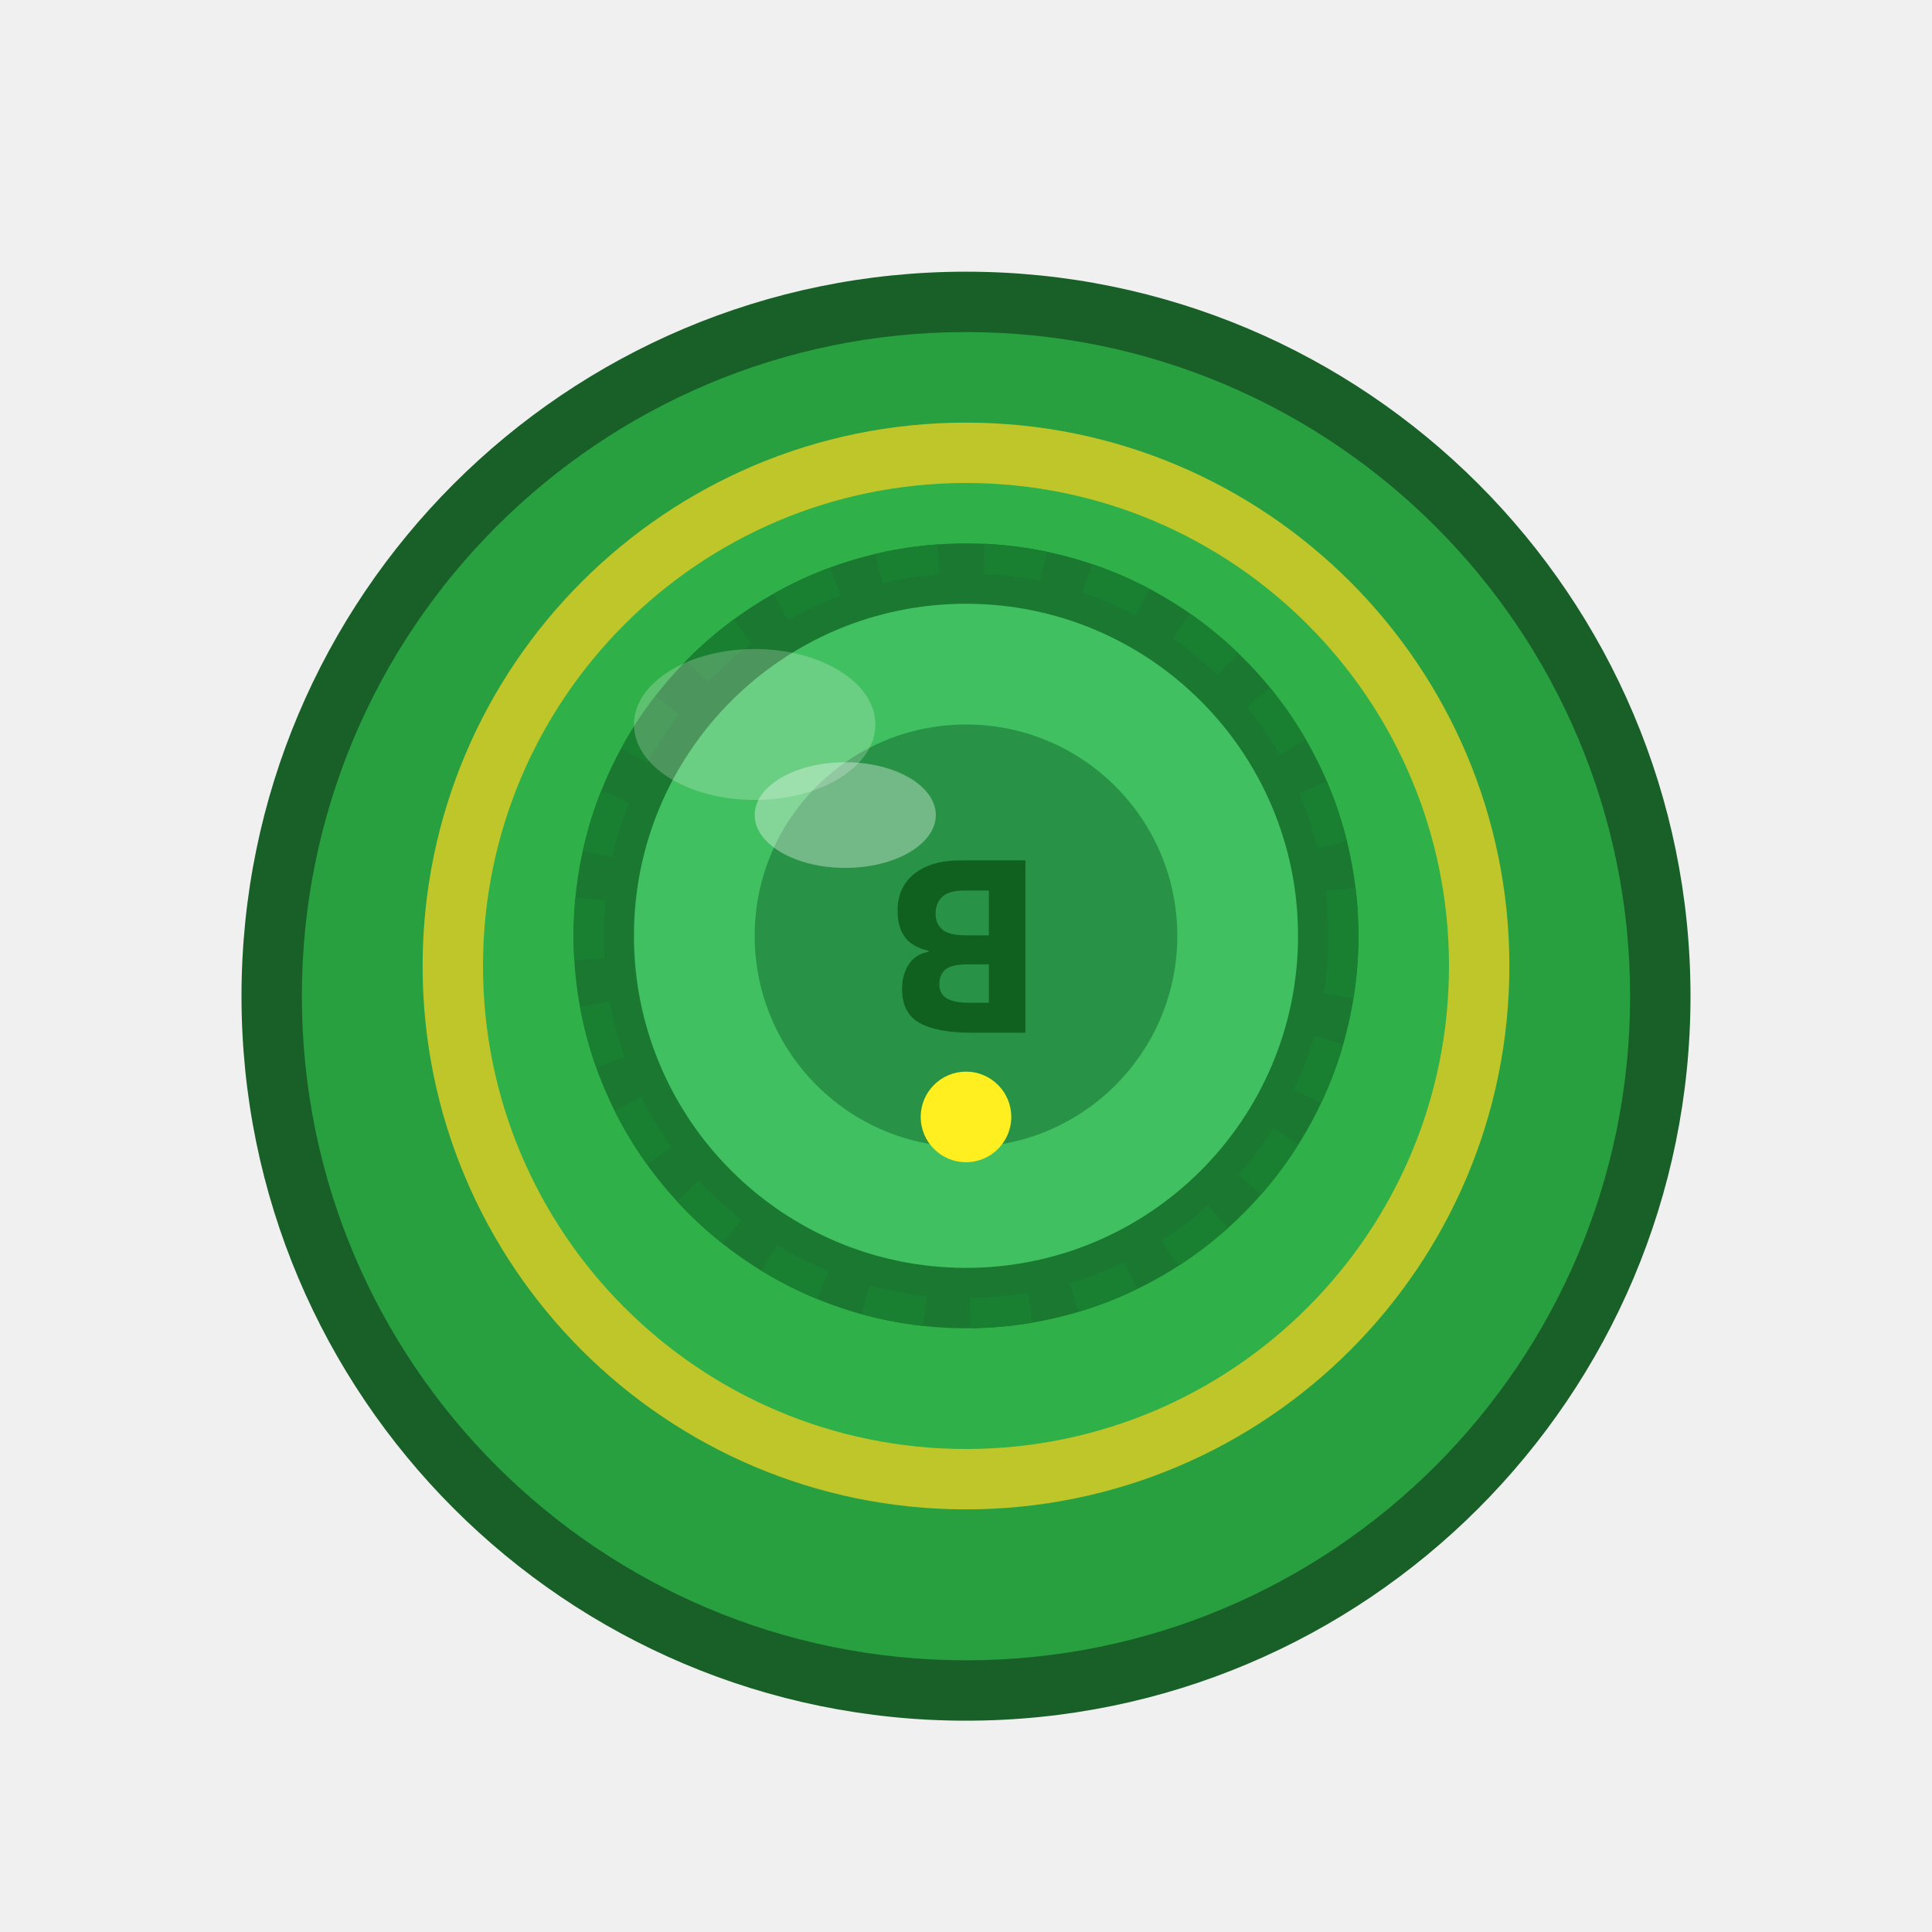
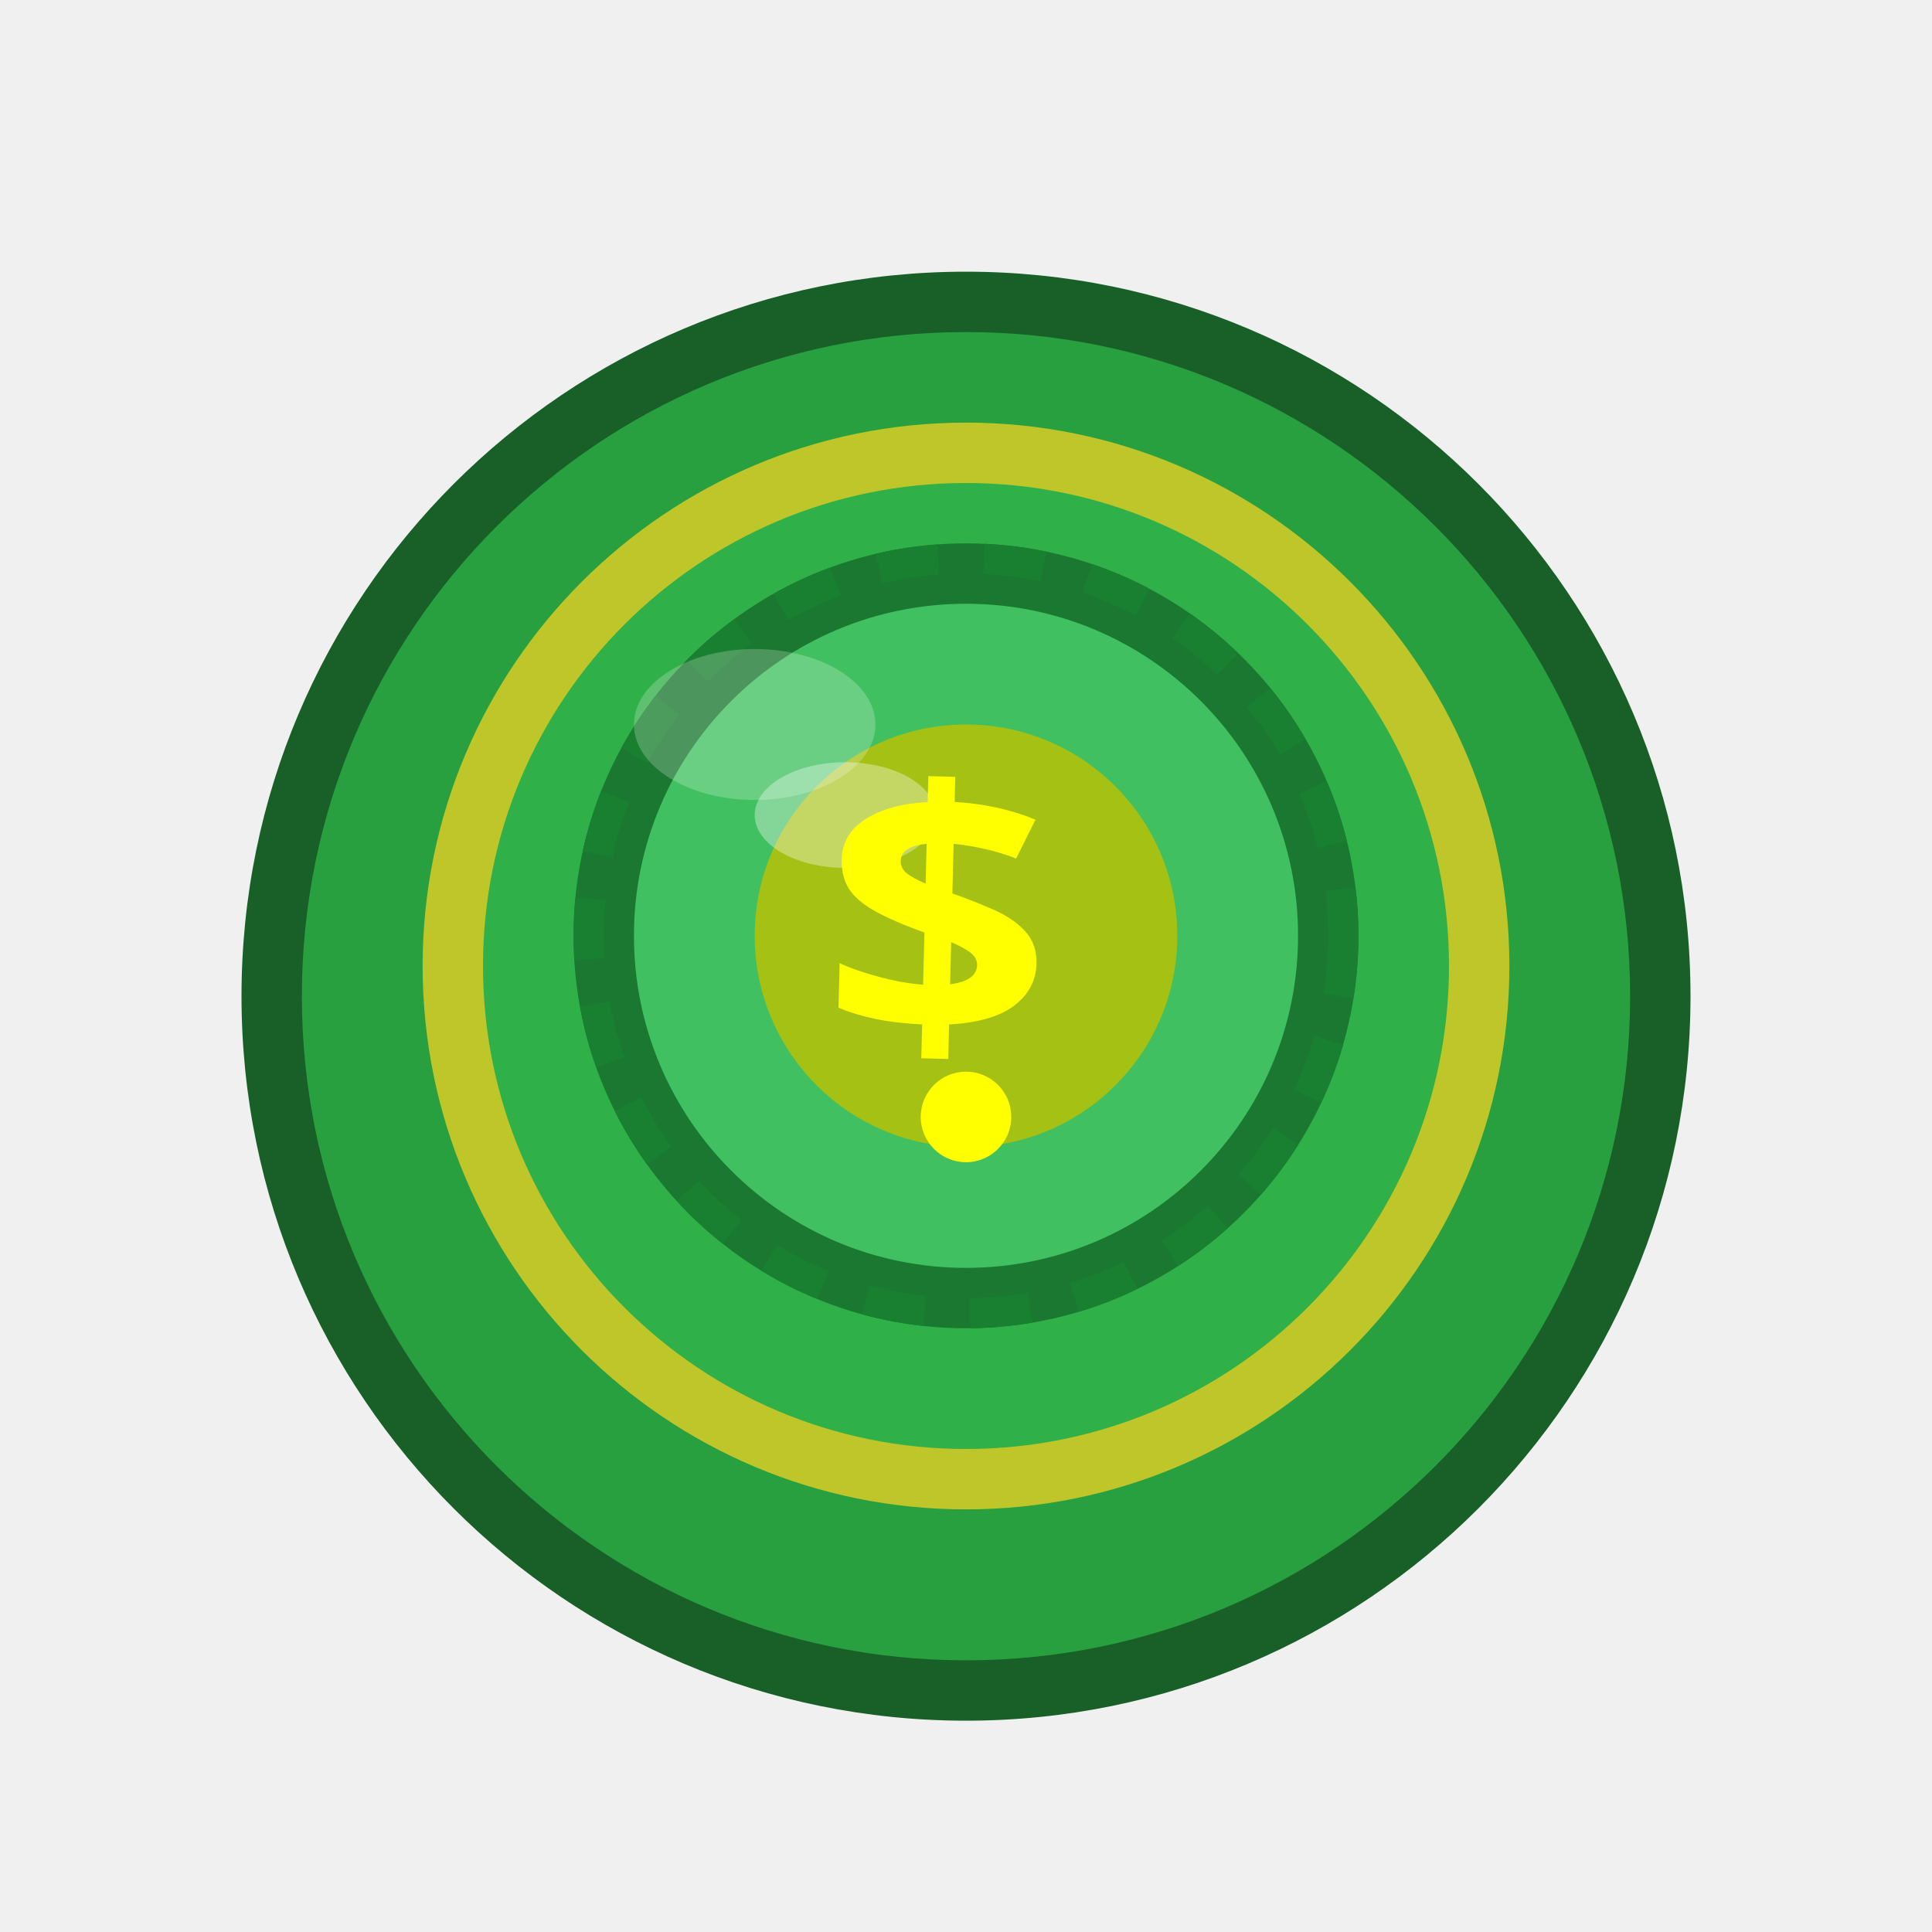
<svg xmlns="http://www.w3.org/2000/svg" width="128" height="128" viewBox="0 0 128 128" version="1.1" id="svg10">
  <defs id="defs10" />
  <circle cx="64" cy="66" r="48" fill="#186028" id="circle1" />
  <circle cx="64" cy="66" r="44" fill="#28A040" id="circle2" />
  <circle cx="64" cy="64" r="36" fill="#229038" id="circle3" style="fill:#bfc62a;fill-opacity:1" />
  <circle cx="64" cy="64" r="32" fill="#30B048" id="circle4" />
  <circle cx="64" cy="62" r="26" fill="#1A7830" id="circle5" />
  <circle cx="64" cy="62" r="22" fill="#40C060" id="circle6" />
  <circle cx="64" cy="62" r="25" fill="none" stroke="#188030" stroke-width="2" stroke-dasharray="4,3" id="circle7" />
-   <g transform="rotate(180, 64, 62)" id="g9">
-     <circle cx="64" cy="62" r="14" fill="#228840" opacity="0.80" id="circle8" />
-     <text x="64" y="67" text-anchor="middle" font-family="Arial Black, sans-serif" font-weight="900" font-size="16" fill="#106020" id="text8">B</text>
-     <circle cx="64" cy="50" r="3" fill="#FFEE20" id="circle9" />
-   </g>
+   <circle cx="-64" cy="-62" r="14" fill="#228840" opacity="0.8" id="circle8" transform="scale(-1)" style="fill:#bec200;fill-opacity:1" />
+   <circle cx="-64" cy="-74" r="3" fill="#ffee20" id="circle9" transform="scale(-1)" style="fill:#ffff00;fill-opacity:1" />
  <ellipse cx="50" cy="48" rx="8" ry="5" fill="white" opacity="0.22" id="ellipse9" />
  <ellipse cx="56" cy="54" rx="6" ry="3.5" fill="white" opacity="0.35" id="ellipse10" />
+   <text xml:space="preserve" style="font-size:24.699px;line-height:0;writing-mode:lr-tb;direction:ltr;fill:#ffff00;fill-opacity:1;stroke:none;stroke-width:1.544;stroke-linecap:round;stroke-linejoin:round;stroke-miterlimit:5.4" x="51.887" y="72.596" id="text1" transform="matrix(1.079282,0.02690122,-0.02307981,0.9259665,0,0)">
+     <tspan id="tspan1" x="51.887" y="72.596" style="font-style:normal;font-variant:normal;font-weight:bold;font-stretch:normal;font-size:24.699px;line-height:0;font-family:sans-serif;-inkscape-font-specification:'sans-serif Bold';stroke-width:1.544">$</tspan>
+   </text>
</svg>
